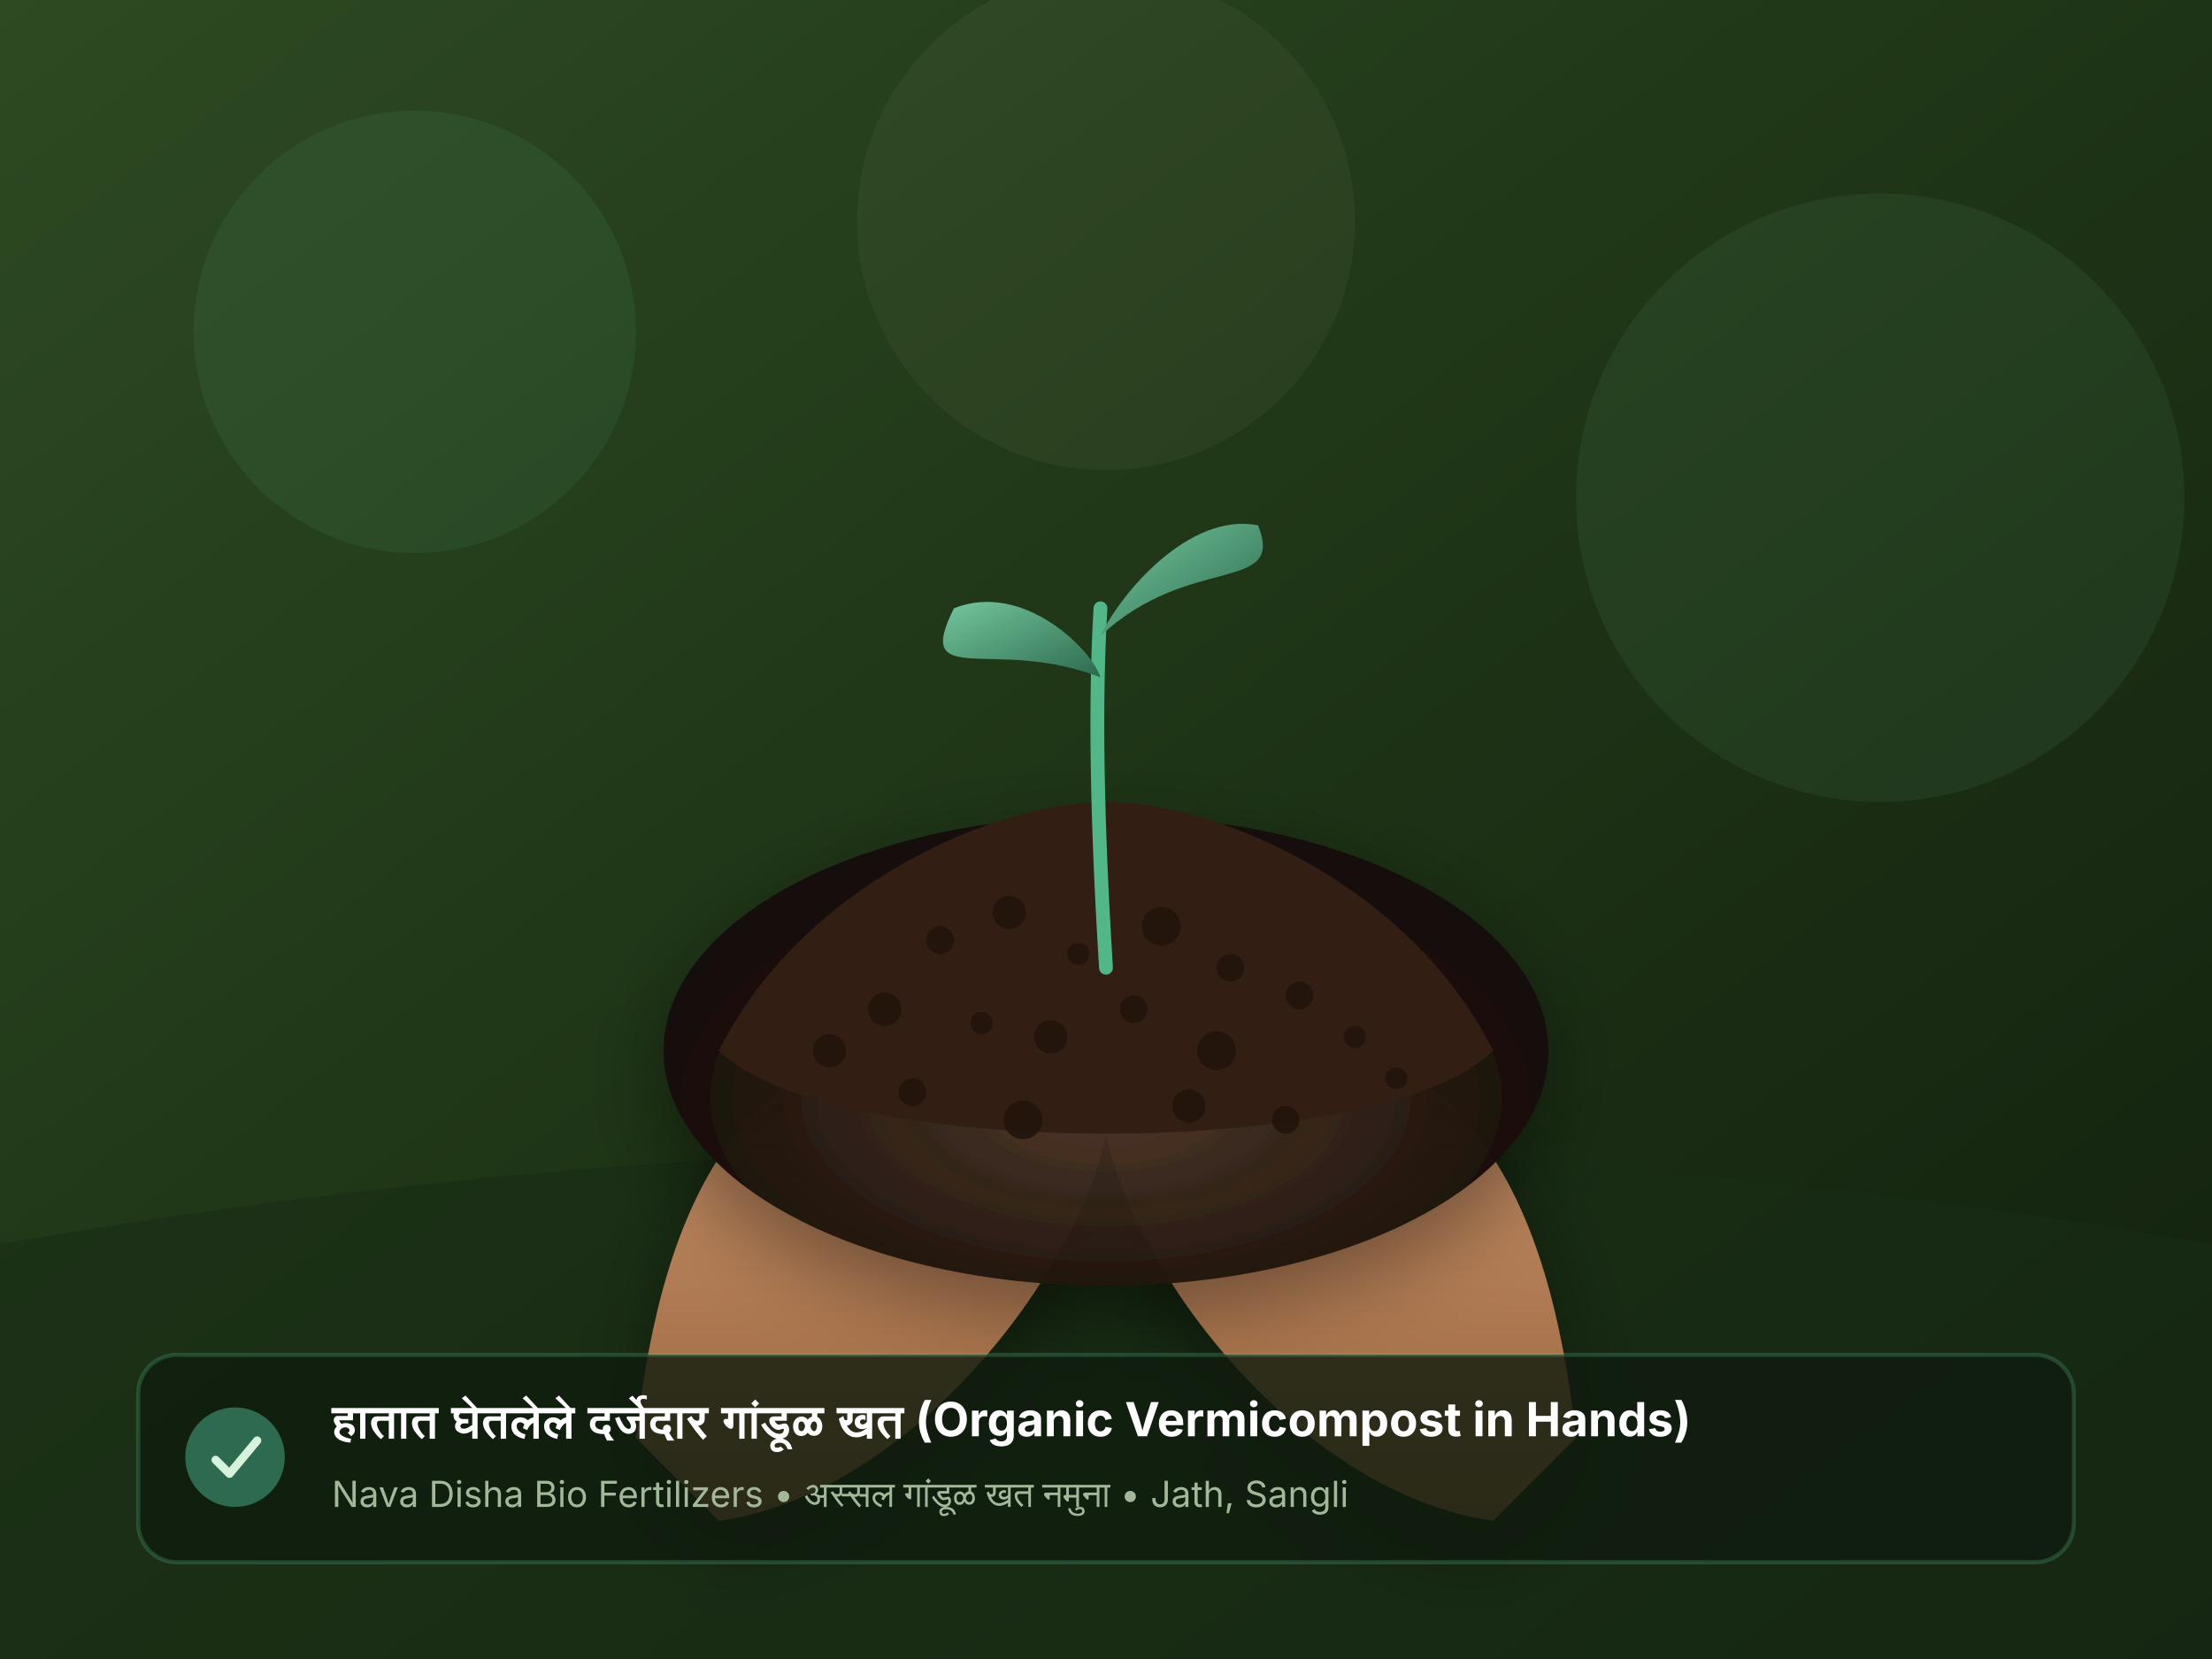
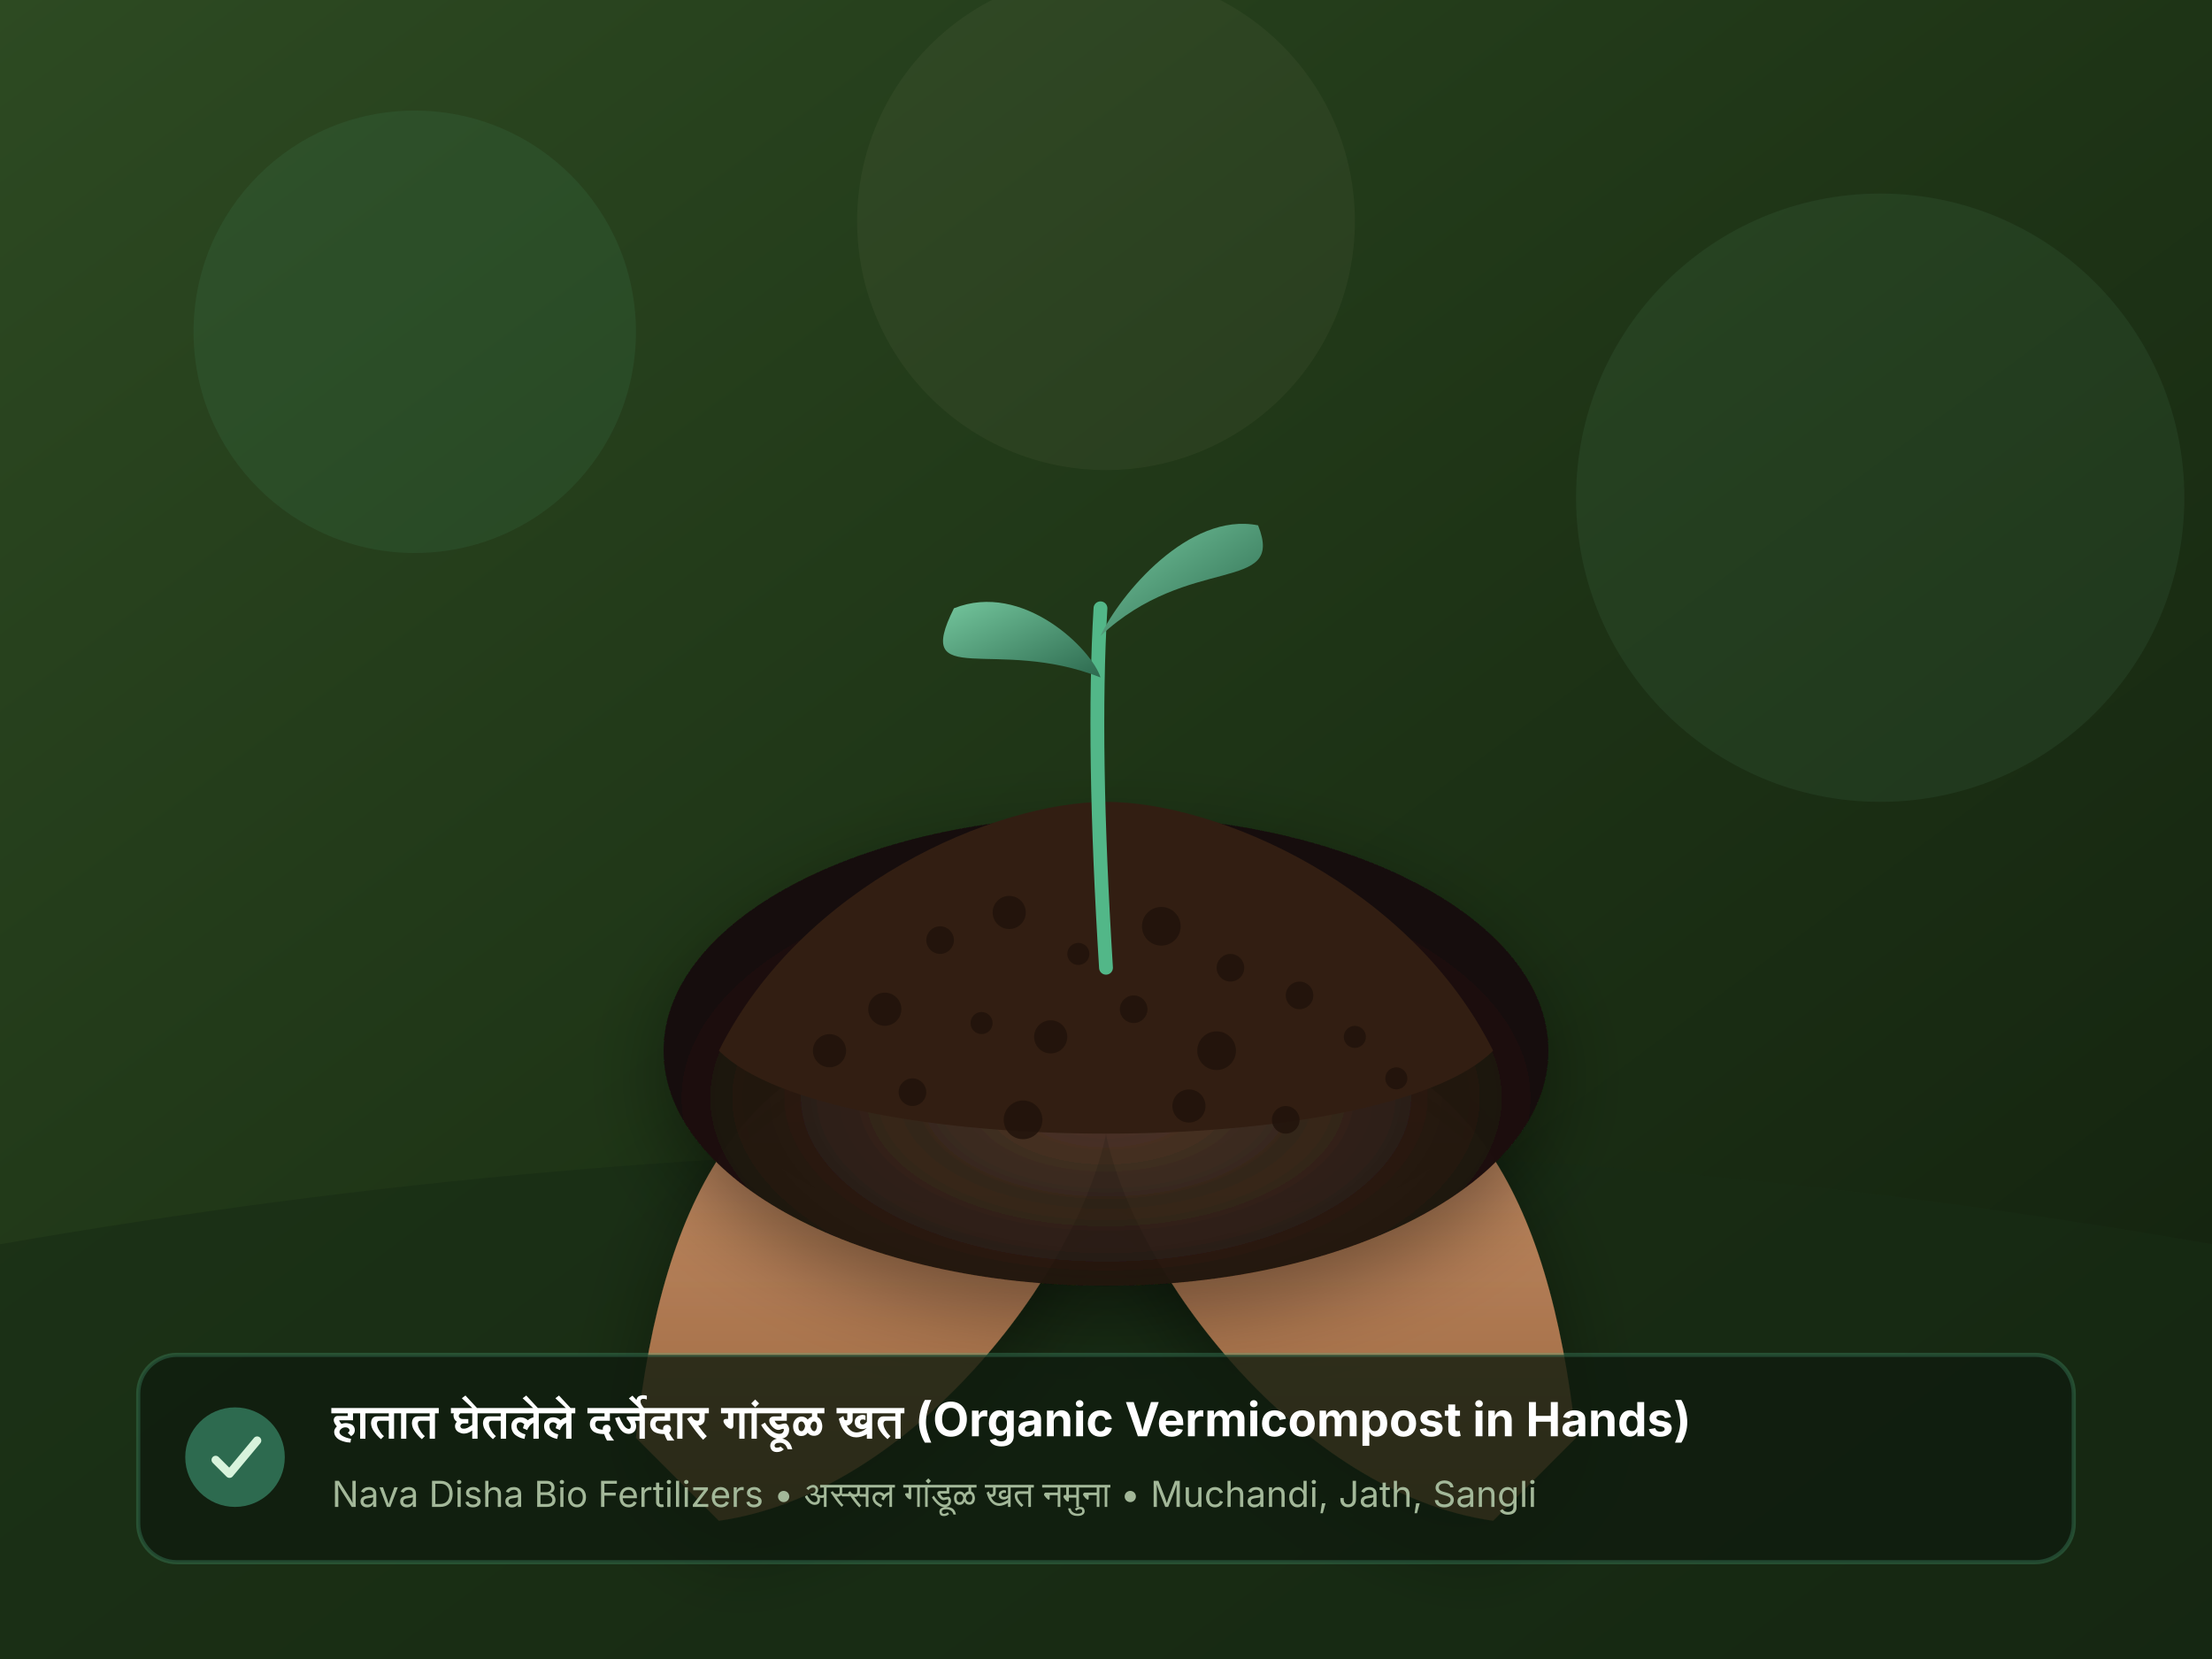
<svg xmlns="http://www.w3.org/2000/svg" viewBox="0 0 800 600" width="100%" height="100%">
  <defs>
    <linearGradient id="bgGrad" x1="0%" y1="0%" x2="100%" y2="100%">
      <stop offset="0%" stop-color="#2d4a22" />
      <stop offset="50%" stop-color="#1e3416" />
      <stop offset="100%" stop-color="#12200e" />
    </linearGradient>
    <radialGradient id="soilGlow" cx="50%" cy="60%" r="50%">
      <stop offset="0%" stop-color="#4a3525" stop-opacity="0.9" />
      <stop offset="60%" stop-color="#2b1d14" stop-opacity="0.95" />
      <stop offset="100%" stop-color="#180e08" stop-opacity="1" />
    </radialGradient>
    <linearGradient id="leafGrad" x1="0%" y1="0%" x2="100%" y2="100%">
      <stop offset="0%" stop-color="#74c69d" />
      <stop offset="100%" stop-color="#2d6a4f" />
    </linearGradient>
    <linearGradient id="handGrad" x1="0%" y1="0%" x2="0%" y2="100%">
      <stop offset="0%" stop-color="#c9936a" />
      <stop offset="100%" stop-color="#9a653f" />
    </linearGradient>
    <filter id="shadow" x="-20%" y="-20%" width="140%" height="140%">
      <feDropShadow dx="0" dy="10" stdDeviation="15" flood-color="#000000" flood-opacity="0.4" />
    </filter>
  </defs>
  <rect width="800" height="600" fill="url(#bgGrad)" />
  <circle cx="150" cy="120" r="80" fill="#52b788" opacity="0.1" />
  <circle cx="680" cy="180" r="110" fill="#74c69d" opacity="0.08" />
  <circle cx="400" cy="80" r="90" fill="#e9d8a6" opacity="0.05" />
  <path d="M0 450 Q 400 380 800 450 L 800 600 L 0 600 Z" fill="#182c14" opacity="0.6" />
  <g filter="url(#shadow)">
    <path d="M 230 520 C 240 430, 270 380, 340 370 C 370 365, 395 385, 400 410 C 390 460, 330 540, 260 550 Z" fill="url(#handGrad)" />
    <path d="M 570 520 C 560 430, 530 380, 460 370 C 430 365, 405 385, 400 410 C 410 460, 470 540, 540 550 Z" fill="url(#handGrad)" />
    <path d="M 270 410 Q 330 360 380 375" stroke="#7e4f2d" stroke-width="4" stroke-linecap="round" fill="none" opacity="0.5" />
    <path d="M 530 410 Q 470 360 420 375" stroke="#7e4f2d" stroke-width="4" stroke-linecap="round" fill="none" opacity="0.5" />
  </g>
  <ellipse cx="400" cy="380" rx="160" ry="85" fill="url(#soilGlow)" filter="url(#shadow)" />
  <path d="M 260 380 C 290 320, 360 290, 400 290 C 440 290, 510 320, 540 380 C 500 420, 300 420, 260 380 Z" fill="#321e12" />
  <g fill="#21130a" opacity="0.85">
    <circle cx="340" cy="340" r="5" />
    <circle cx="365" cy="330" r="6" />
    <circle cx="390" cy="345" r="4" />
    <circle cx="420" cy="335" r="7" />
    <circle cx="445" cy="350" r="5" />
    <circle cx="320" cy="365" r="6" />
    <circle cx="355" cy="370" r="4" />
    <circle cx="380" cy="375" r="6" />
    <circle cx="410" cy="365" r="5" />
    <circle cx="440" cy="380" r="7" />
    <circle cx="470" cy="360" r="5" />
    <circle cx="490" cy="375" r="4" />
    <circle cx="300" cy="380" r="6" />
    <circle cx="330" cy="395" r="5" />
    <circle cx="370" cy="405" r="7" />
    <circle cx="430" cy="400" r="6" />
    <circle cx="465" cy="405" r="5" />
    <circle cx="505" cy="390" r="4" />
  </g>
  <path d="M 400 350 Q 395 270 398 220" stroke="#52b788" stroke-width="5" stroke-linecap="round" fill="none" />
  <path d="M 398 245 C 360 230, 330 250, 345 220 C 370 210, 395 235, 398 245 Z" fill="url(#leafGrad)" />
  <path d="M 398 230 C 430 200, 465 215, 455 190 C 430 185, 405 215, 398 230 Z" fill="url(#leafGrad)" />
  <rect x="50" y="490" width="700" height="75" rx="14" fill="#0f1c0ecc" stroke="#52b78844" stroke-width="1.5" />
  <circle cx="85" cy="527" r="18" fill="#2d6a4f" />
  <path d="M 78 528 L 83 533 L 93 521" stroke="#d8f3dc" stroke-width="3" fill="none" stroke-linecap="round" stroke-linejoin="round" />
  <text x="120" y="520" font-family="system-ui, -apple-system, sans-serif" font-size="17" font-weight="700" fill="#ffffff">
    हातात घेतलेले दर्जेदार गांडूळ खत (Organic Vermicompost in Hands)
  </text>
  <text x="120" y="545" font-family="system-ui, -apple-system, sans-serif" font-size="13" fill="#a3b899">
-     Nava Disha Bio Fertilizers • अस्सल गांडूळ खत नमुना • Jath, Sangli
+     Nava Disha Bio Fertilizers • अस्सल गांडूळ खत नमुना • Muchandi, Jath, Sangli
  </text>
</svg>
